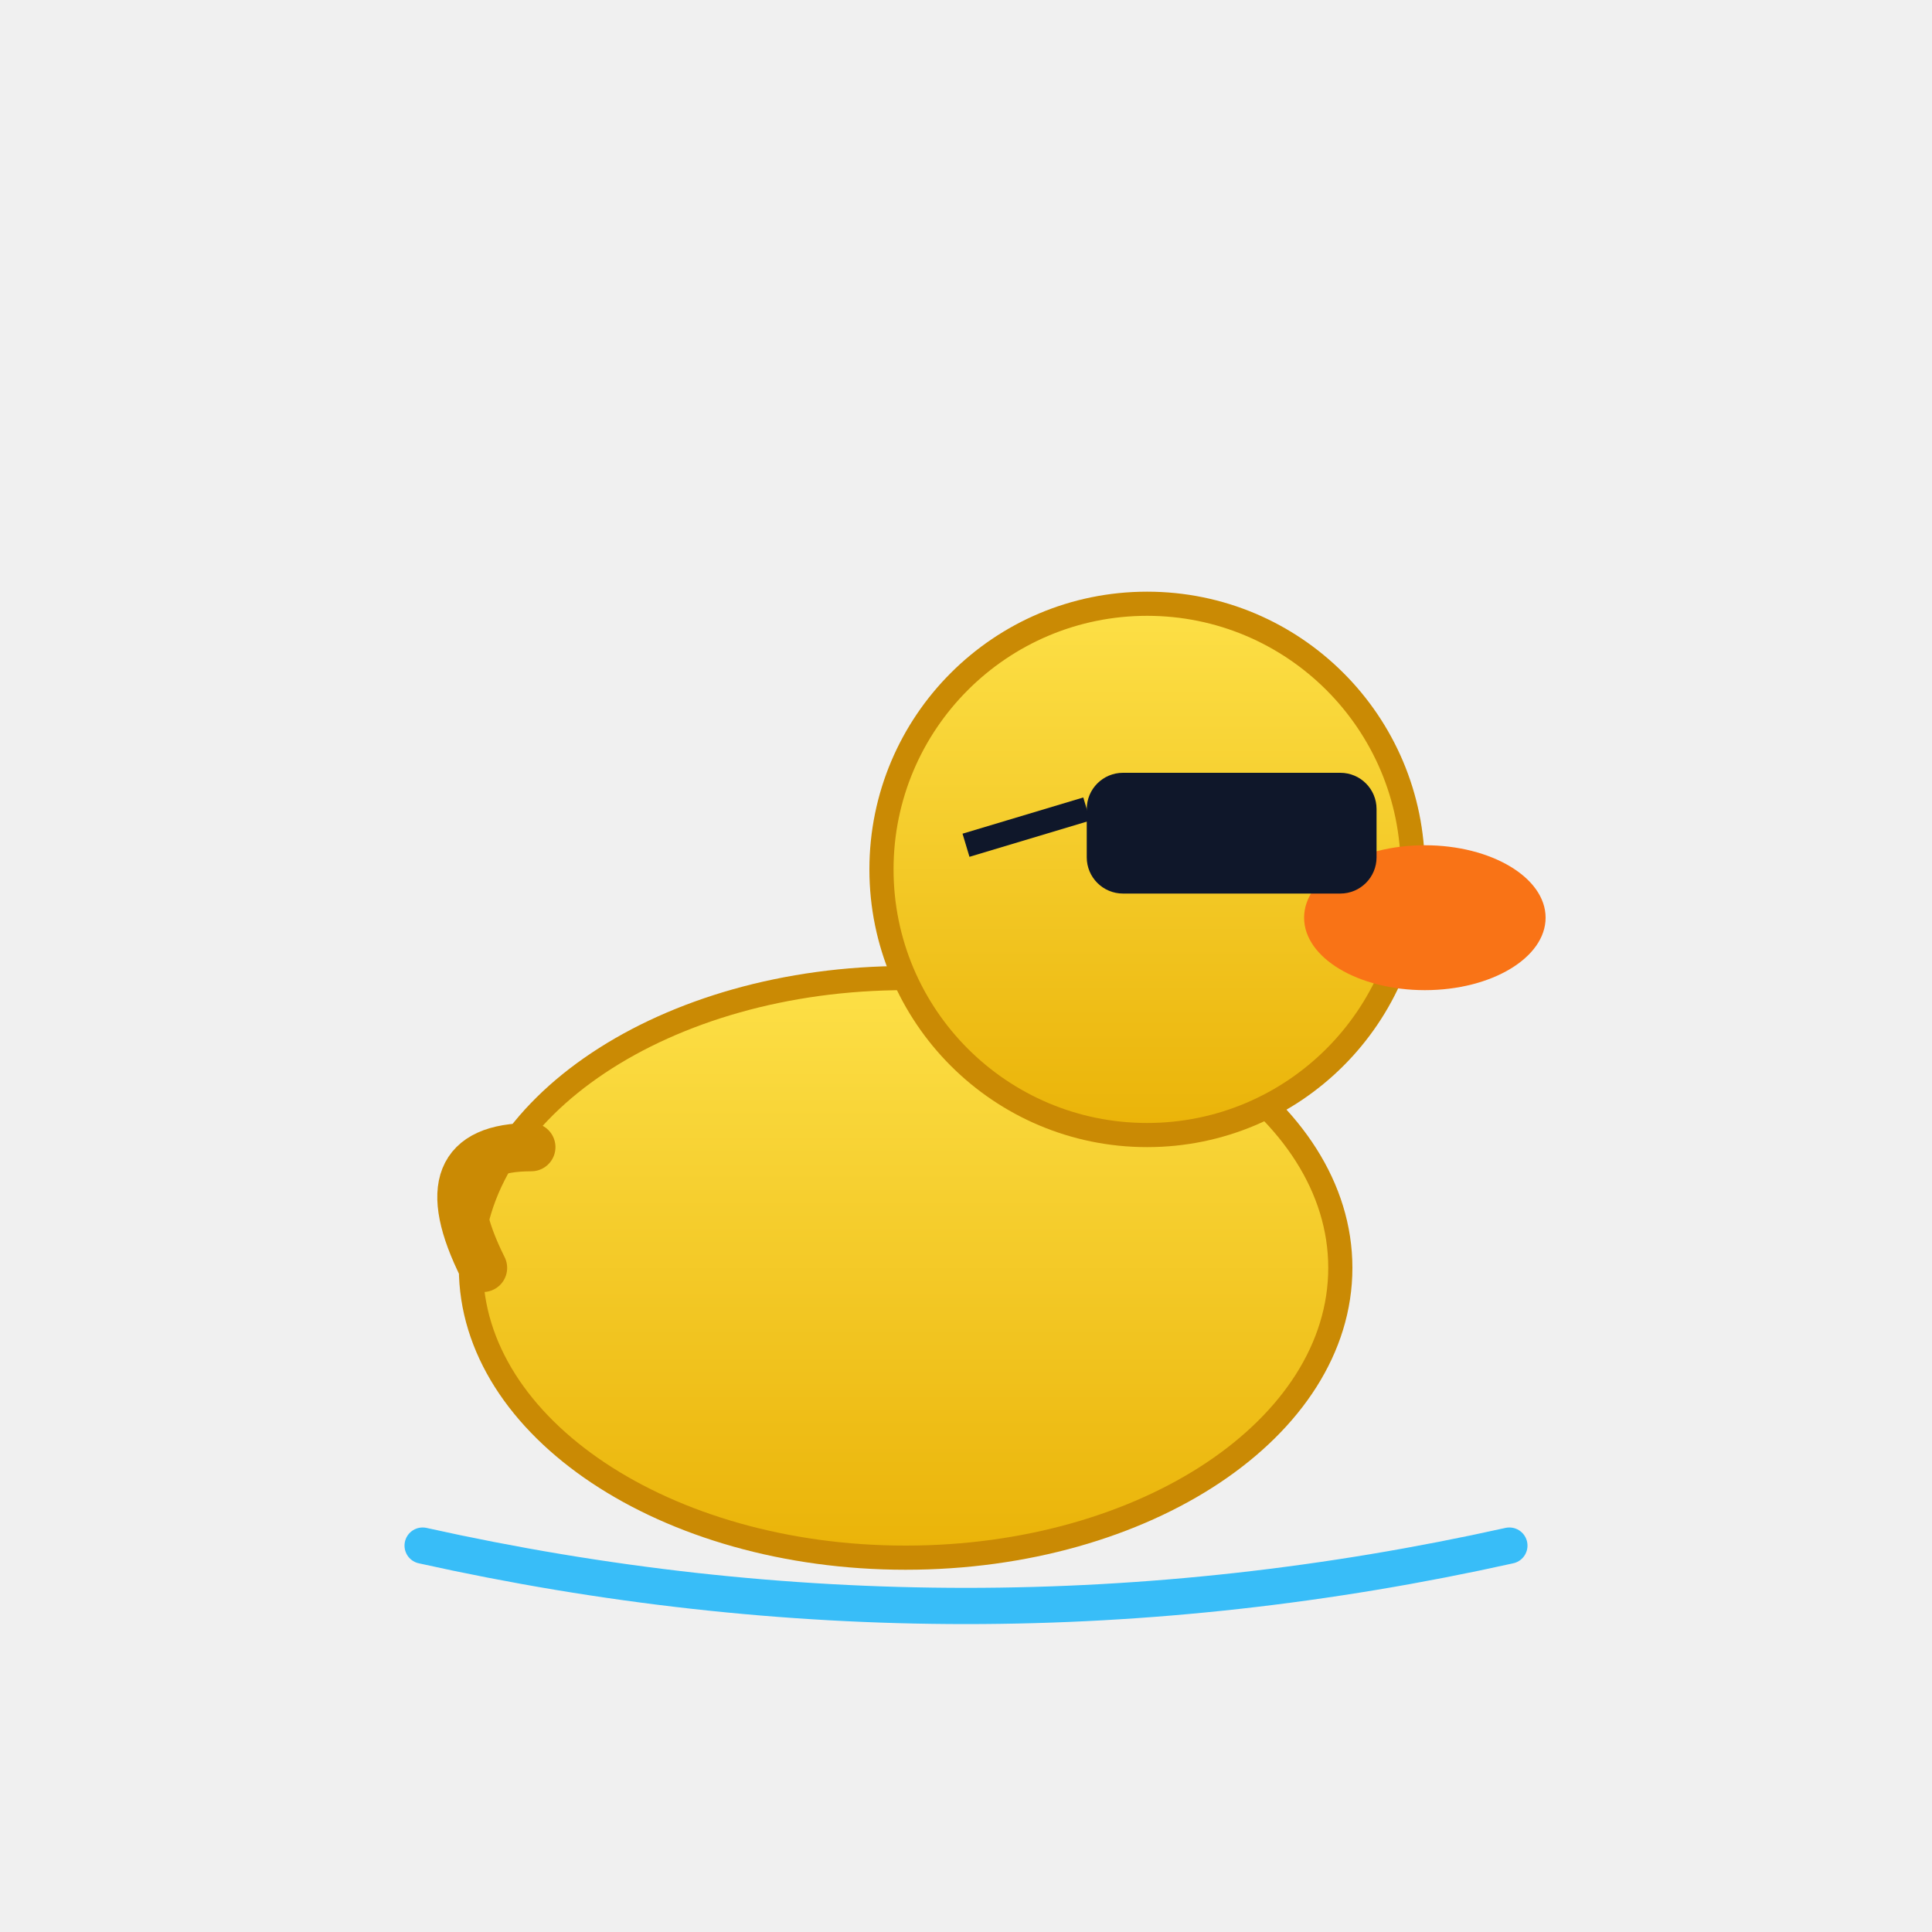
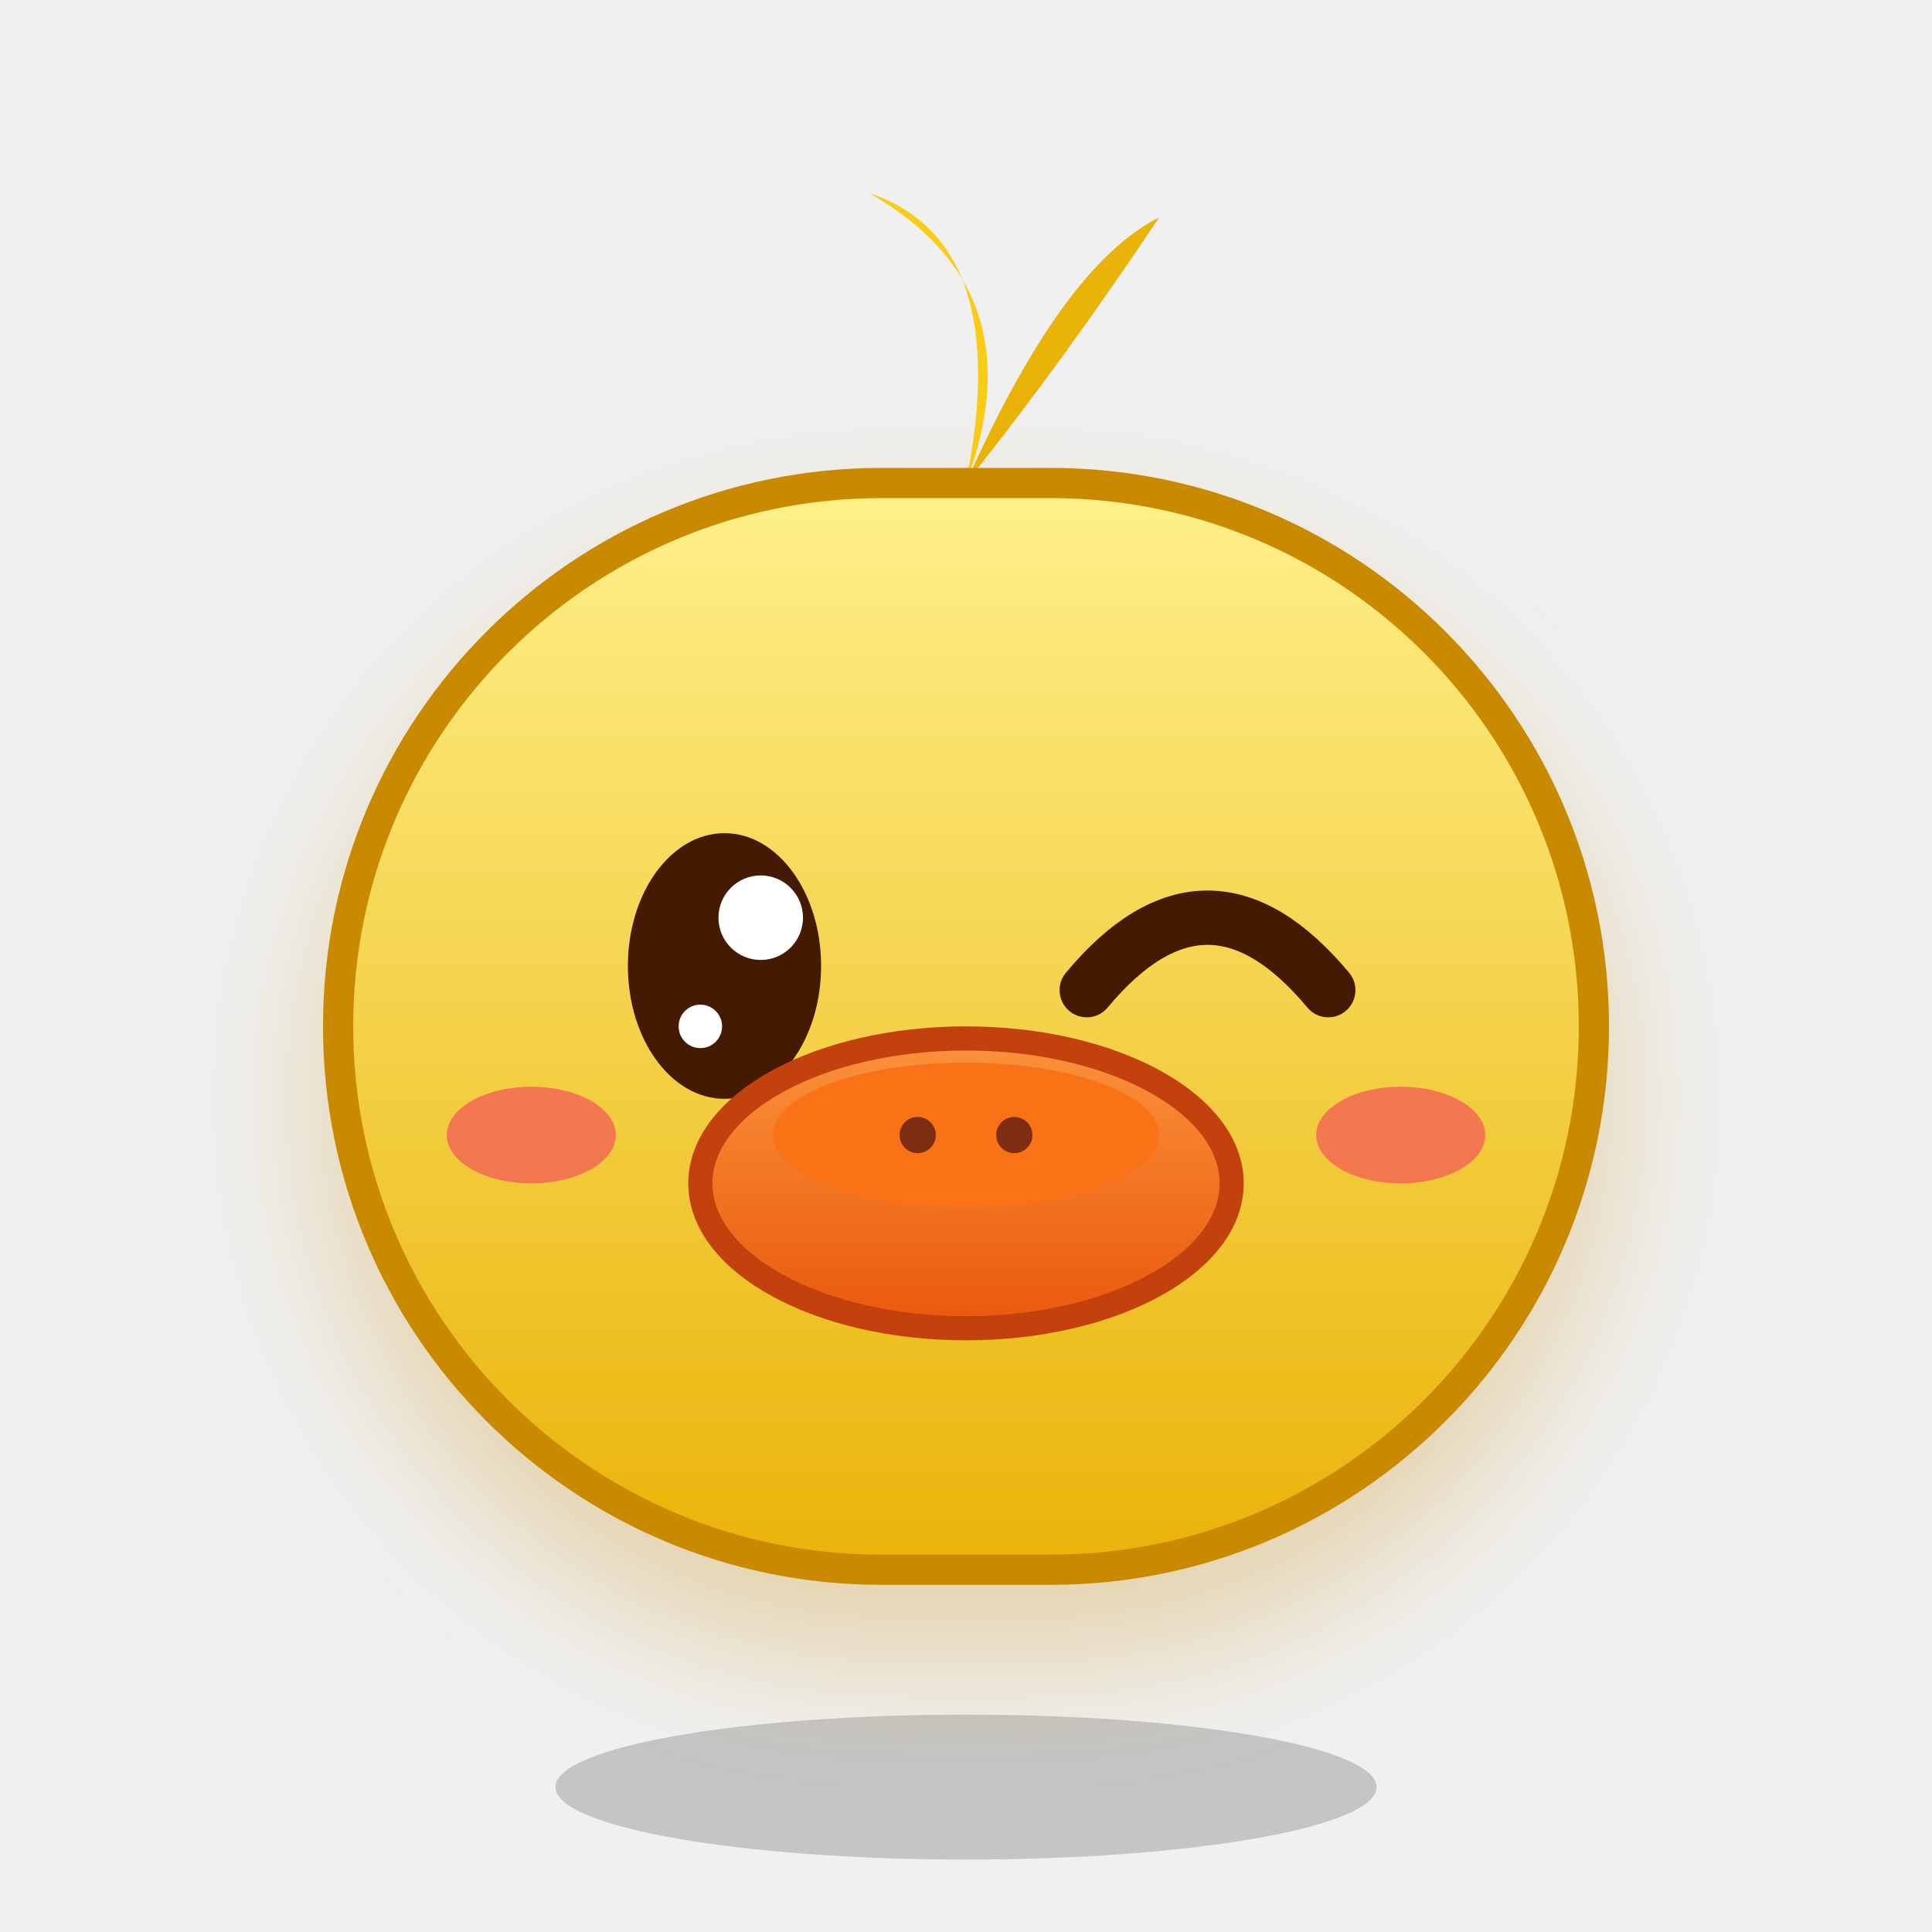
<svg xmlns="http://www.w3.org/2000/svg" viewBox="0 0 160 160" width="100%" height="100%">
  <defs>
    <linearGradient id="duck-grad" x1="0%" y1="0%" x2="0%" y2="100%">
-       <stop offset="0%" stop-color="#fde047" />
+       <stop offset="0%" stop-color="#fef08a" />
      <stop offset="100%" stop-color="#eab308" />
    </linearGradient>
+     <linearGradient id="beak-grad" x1="0%" y1="0%" x2="0%" y2="100%">
+       <stop offset="0%" stop-color="#fb923c" />
+       <stop offset="100%" stop-color="#ea580c" />
+     </linearGradient>
+     <filter id="duck-glow" x="-20%" y="-20%" width="140%" height="140%">
+       <feDropShadow dx="0" dy="6" stdDeviation="6" flood-color="#ca8a04" flood-opacity="0.3" />
+     </filter>
  </defs>
  <style>
-     @keyframes duckFloat {
-       0%, 100% { transform: translateY(0) rotate(0deg); }
-       50% { transform: translateY(-6px) rotate(2deg); }
+     @keyframes duckBob {
+       0%, 100% { transform: translateY(0px) rotate(0deg); }
+       50% { transform: translateY(-7px) rotate(1.5deg); }
    }
-     @keyframes waterRipple {
-       0%, 100% { transform: scaleX(1); opacity: 0.8; }
-       50% { transform: scaleX(1.08); opacity: 0.4; }
+     @keyframes tuftWiggle {
+       0%, 100% { transform: rotate(0deg); }
+       50% { transform: rotate(8deg); }
    }
-     .duck-float { animation: duckFloat 2.2s ease-in-out infinite; transform-origin: 80px 110px; }
-     .ripple { animation: waterRipple 2s ease-in-out infinite; transform-origin: 80px 130px; }
+     @keyframes eyeBlink {
+       0%, 92%, 100% { transform: scaleY(1); }
+       96% { transform: scaleY(0.1); }
+     }
+     .head-duck { animation: duckBob 3s ease-in-out infinite; transform-origin: 80px 145px; }
+     .tuft { animation: tuftWiggle 2s ease-in-out infinite; transform-origin: 80px 38px; }
+     .blink-eye { animation: eyeBlink 3.6s infinite; transform-origin: 60px 80px; }
  </style>
-   <g class="duck-float">
-     <ellipse cx="75" cy="105" rx="36" ry="24" fill="url(#duck-grad)" stroke="#ca8a04" stroke-width="2" />
-     <path d="M 40 105 Q 35 95 44 95" fill="none" stroke="#ca8a04" stroke-width="4" stroke-linecap="round" />
-     <circle cx="95" cy="72" r="22" fill="url(#duck-grad)" stroke="#ca8a04" stroke-width="2" />
-     <ellipse cx="118" cy="76" rx="10" ry="6" fill="#f97316" />
-     <rect x="90" y="64" width="24" height="10" rx="3" fill="#0f172a" />
-     <line x1="90" y1="67" x2="80" y2="70" stroke="#0f172a" stroke-width="2" />
+   <ellipse cx="80" cy="148" rx="34" ry="6" fill="#000000" opacity="0.18" />
+   <g class="head-duck">
+     <g class="tuft">
+       <path d="M 80 40 Q 84 20 72 16 Q 86 24 80 40" fill="#facc15" />
+       <path d="M 80 40 Q 88 22 96 18 Q 88 30 80 40" fill="#eab308" />
+     </g>
+     <rect x="28" y="40" width="104" height="90" rx="45" fill="url(#duck-grad)" stroke="#ca8a04" stroke-width="2.5" filter="url(#duck-glow)" />
+     <g class="blink-eye">
+       <ellipse cx="60" cy="80" rx="8" ry="11" fill="#451a03" />
+       <circle cx="63" cy="76" r="3.5" fill="#ffffff" />
+       <circle cx="58" cy="85" r="1.8" fill="#ffffff" />
+     </g>
+     <path d="M 90 82 Q 100 70 110 82" fill="none" stroke="#451a03" stroke-width="4.5" stroke-linecap="round" />
+     <ellipse cx="80" cy="98" rx="22" ry="12" fill="url(#beak-grad)" stroke="#c2410c" stroke-width="2" />
+     <ellipse cx="80" cy="94" rx="16" ry="6" fill="#f97316" />
+     <circle cx="76" cy="94" r="1.5" fill="#7c2d12" />
+     <circle cx="84" cy="94" r="1.5" fill="#7c2d12" />
+     <ellipse cx="44" cy="94" rx="7" ry="4" fill="#f43f5e" opacity="0.6" />
+     <ellipse cx="116" cy="94" rx="7" ry="4" fill="#f43f5e" opacity="0.6" />
  </g>
-   <path d="M 35 128 Q 80 138 125 128" fill="none" stroke="#38bdf8" stroke-width="3" stroke-linecap="round" class="ripple" />
</svg>
